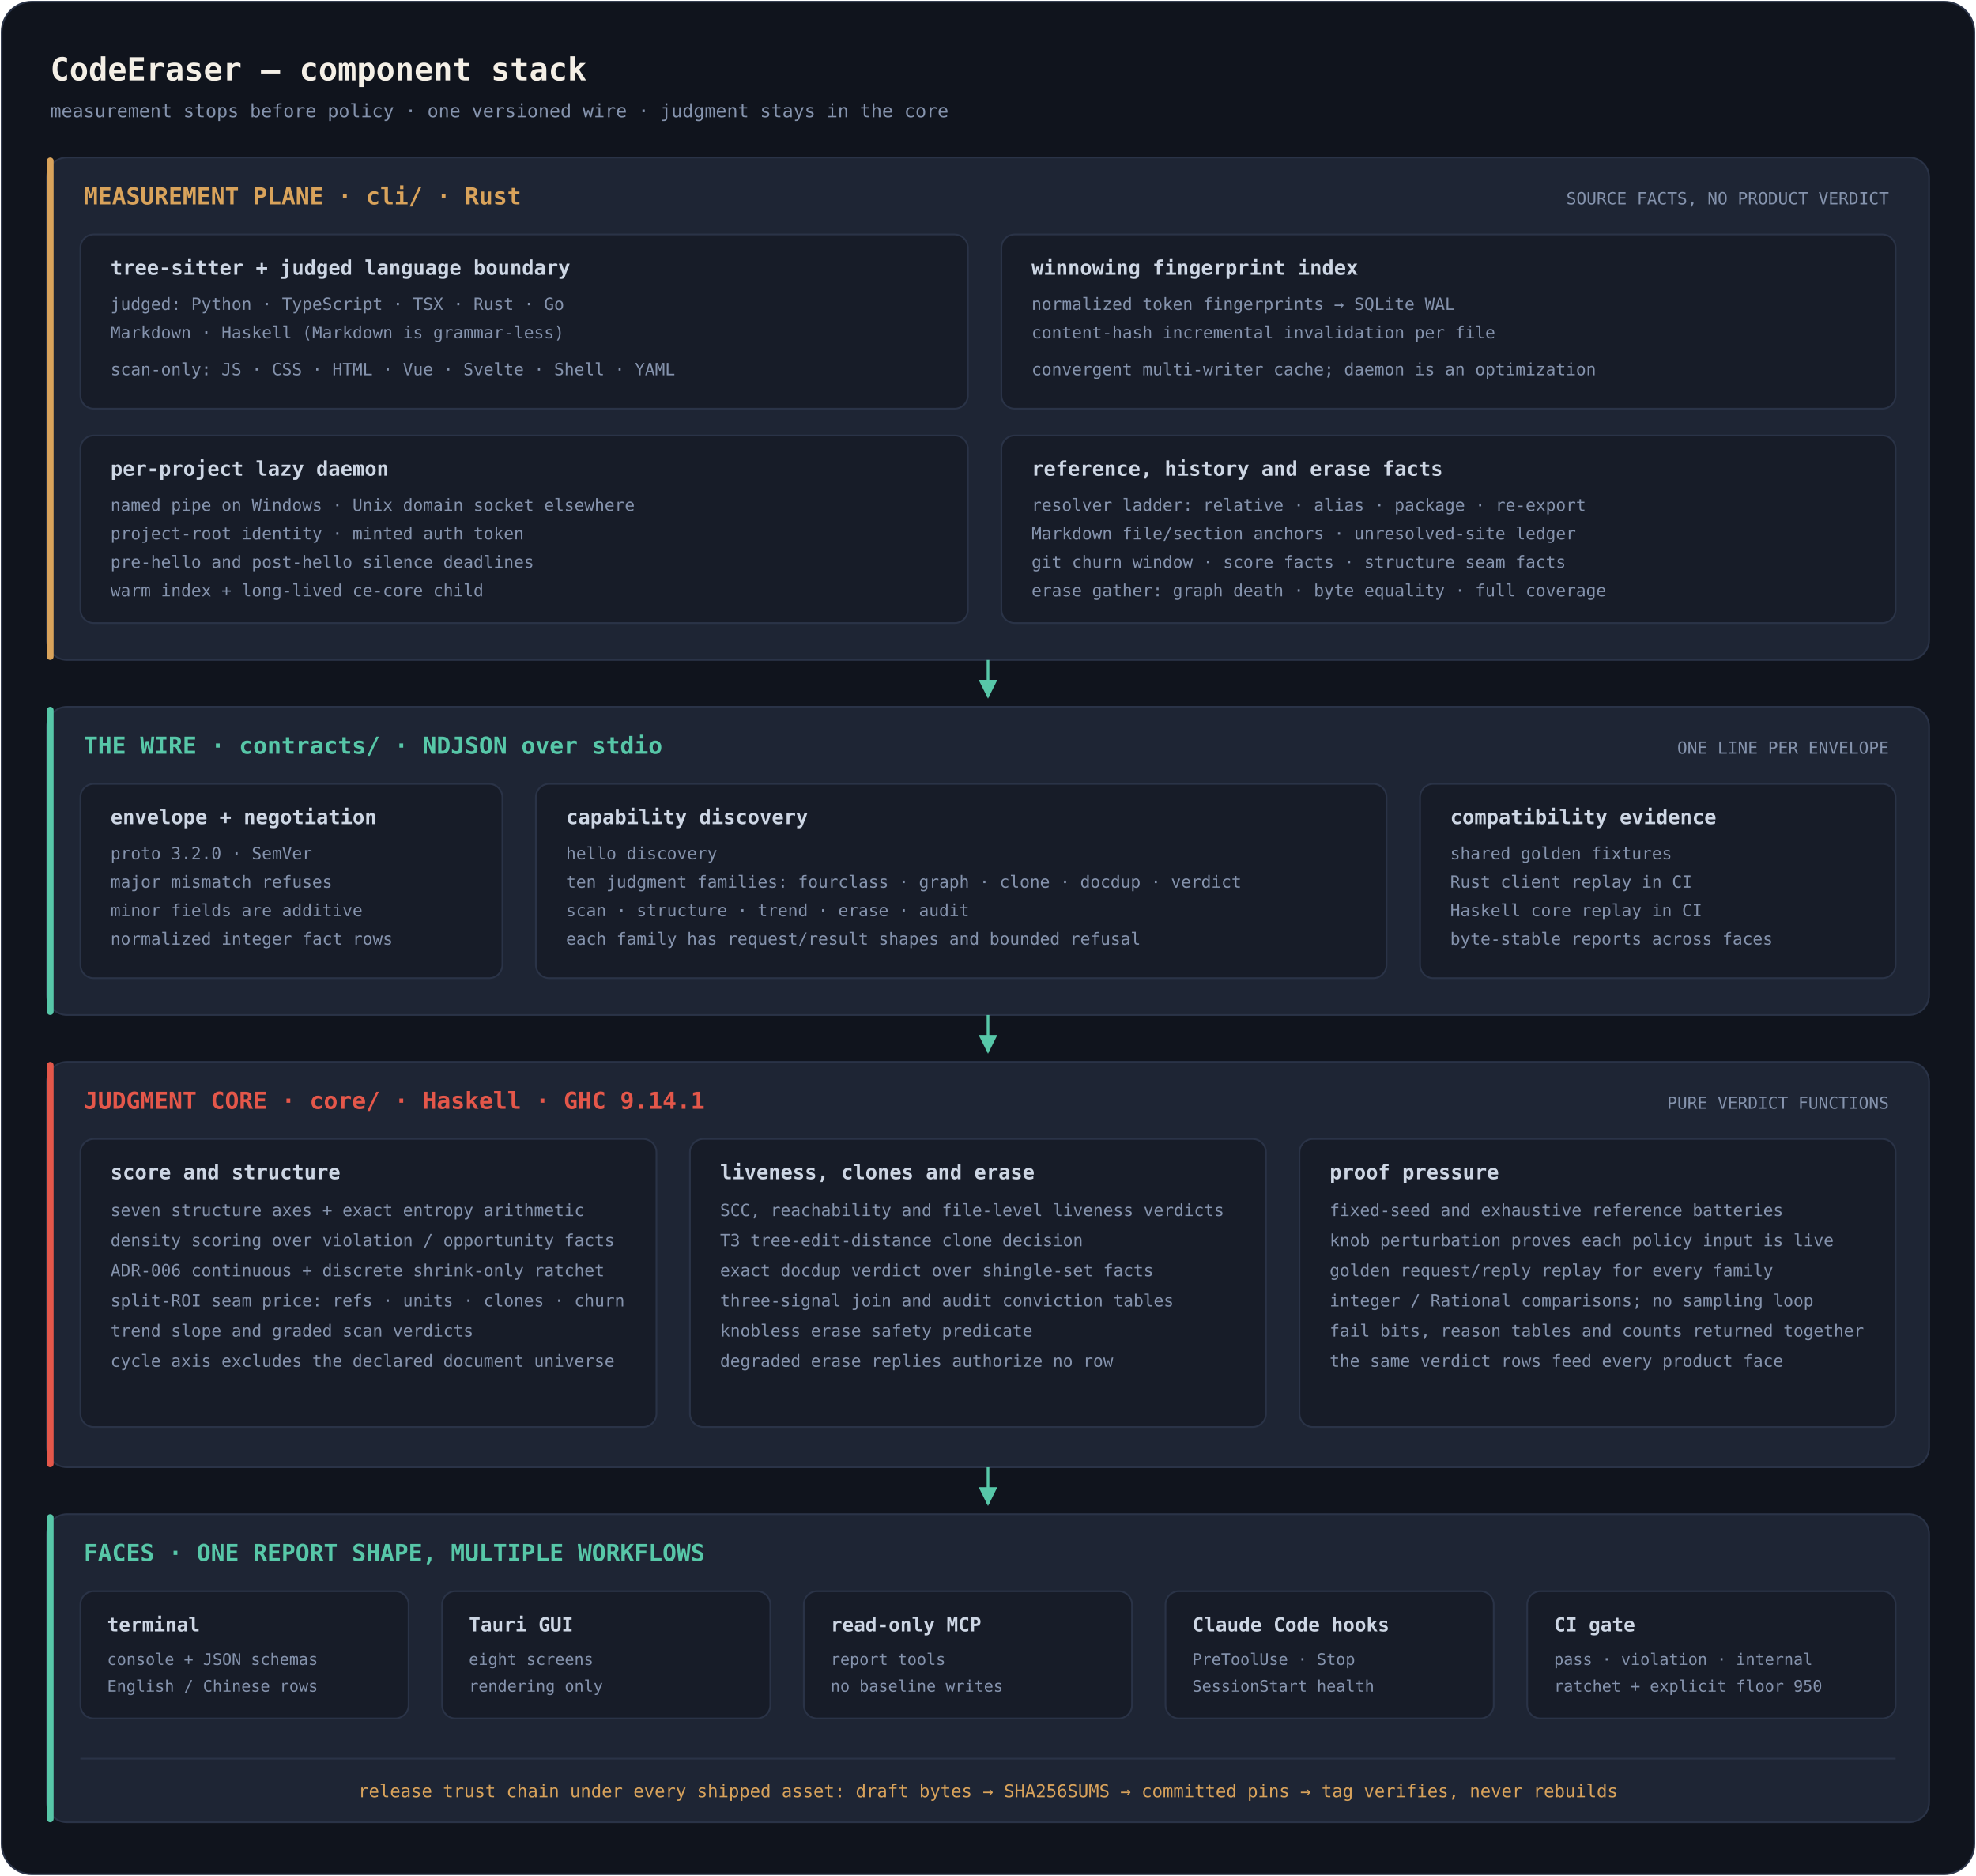
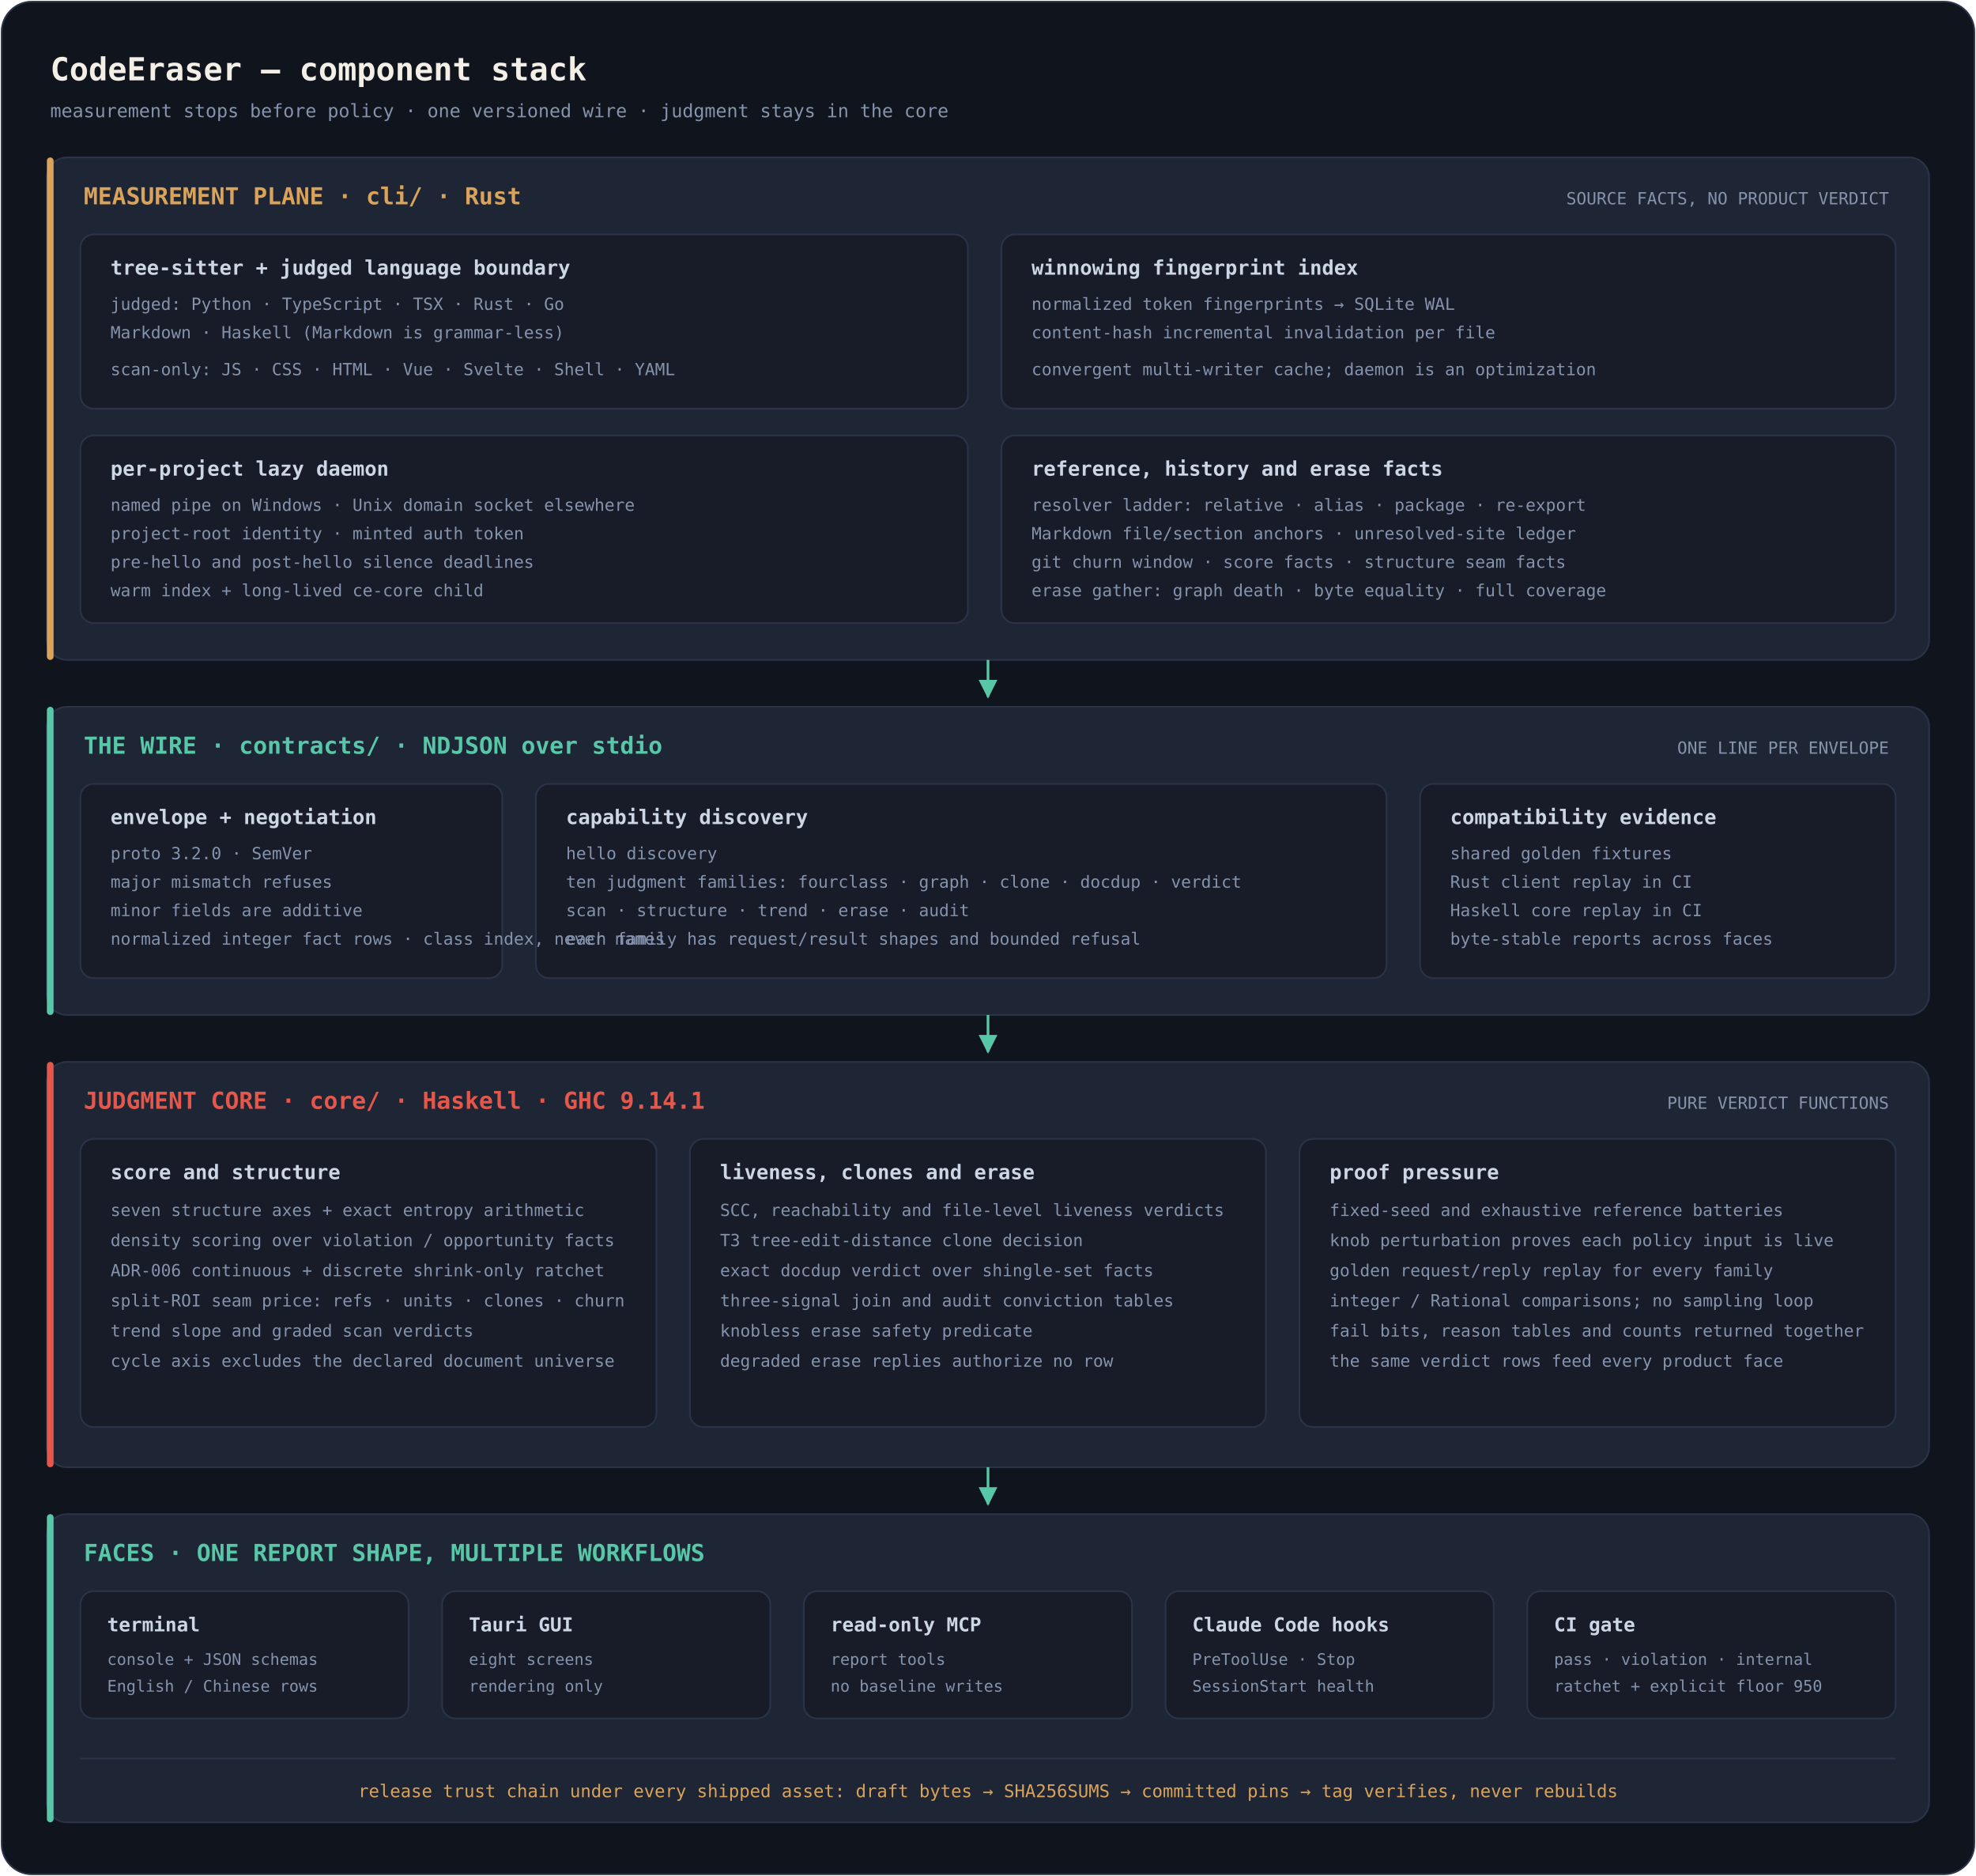
<svg xmlns="http://www.w3.org/2000/svg" viewBox="0 0 1180 1120" role="img" aria-label="CodeEraser stack: Rust measurement, an NDJSON wire, Haskell judgment, product faces, and the release pin chain">
  <defs>
    <marker id="arrow" viewBox="0 0 10 10" refX="9" refY="5" markerWidth="7" markerHeight="7" orient="auto">
      <path d="M0 0 L10 5 L0 10 z" fill="#57c7a8" />
    </marker>
  </defs>
  <rect x="1" y="1" width="1178" height="1118" rx="18" fill="#10141d" stroke="#2a3347" />
  <g font-family="ui-monospace, 'Cascadia Mono', Consolas, 'SF Mono', monospace">
    <text x="30" y="48" font-size="19" font-weight="600" fill="#f4efe6">CodeEraser — component stack</text>
    <text x="30" y="70" font-size="11" fill="#8593ad">measurement stops before policy · one versioned wire · judgment stays in the core</text>
    <g>
      <rect x="28" y="94" width="1124" height="300" rx="12" fill="#1e2534" stroke="#2a3347" />
      <rect x="28" y="94" width="4" height="300" rx="2" fill="#d9a35b" />
      <text x="50" y="122" font-size="14" font-weight="600" fill="#d9a35b">MEASUREMENT PLANE · cli/ · Rust</text>
      <text x="1128" y="122" font-size="10" text-anchor="end" fill="#8593ad">SOURCE FACTS, NO PRODUCT VERDICT</text>
      <g fill="#171c28" stroke="#2a3347">
        <rect x="48" y="140" width="530" height="104" rx="8" />
        <rect x="598" y="140" width="534" height="104" rx="8" />
        <rect x="48" y="260" width="530" height="112" rx="8" />
        <rect x="598" y="260" width="534" height="112" rx="8" />
      </g>
      <g font-size="12" font-weight="600" fill="#cdd6e4">
        <text x="66" y="164">tree-sitter + judged language boundary</text>
        <text x="616" y="164">winnowing fingerprint index</text>
        <text x="66" y="284">per-project lazy daemon</text>
        <text x="616" y="284">reference, history and erase facts</text>
      </g>
      <g font-size="10" fill="#8593ad">
        <text x="66" y="185">judged: Python · TypeScript · TSX · Rust · Go</text>
        <text x="66" y="202">Markdown · Haskell (Markdown is grammar-less)</text>
        <text x="66" y="224">scan-only: JS · CSS · HTML · Vue · Svelte · Shell · YAML</text>
        <text x="616" y="185">normalized token fingerprints → SQLite WAL</text>
        <text x="616" y="202">content-hash incremental invalidation per file</text>
        <text x="616" y="224">convergent multi-writer cache; daemon is an optimization</text>
        <text x="66" y="305">named pipe on Windows · Unix domain socket elsewhere</text>
        <text x="66" y="322">project-root identity · minted auth token</text>
        <text x="66" y="339">pre-hello and post-hello silence deadlines</text>
        <text x="66" y="356">warm index + long-lived ce-core child</text>
        <text x="616" y="305">resolver ladder: relative · alias · package · re-export</text>
        <text x="616" y="322">Markdown file/section anchors · unresolved-site ledger</text>
        <text x="616" y="339">git churn window · score facts · structure seam facts</text>
        <text x="616" y="356">erase gather: graph death · byte equality · full coverage</text>
      </g>
    </g>
    <path d="M590 394 V416" stroke="#57c7a8" stroke-width="1.6" marker-end="url(#arrow)" />
    <g>
      <rect x="28" y="422" width="1124" height="184" rx="12" fill="#1e2534" stroke="#2a3347" />
      <rect x="28" y="422" width="4" height="184" rx="2" fill="#57c7a8" />
      <text x="50" y="450" font-size="14" font-weight="600" fill="#57c7a8">THE WIRE · contracts/ · NDJSON over stdio</text>
      <text x="1128" y="450" font-size="10" text-anchor="end" fill="#8593ad">ONE LINE PER ENVELOPE</text>
      <g fill="#171c28" stroke="#2a3347">
        <rect x="48" y="468" width="252" height="116" rx="8" />
        <rect x="320" y="468" width="508" height="116" rx="8" />
        <rect x="848" y="468" width="284" height="116" rx="8" />
      </g>
      <g font-size="12" font-weight="600" fill="#cdd6e4">
        <text x="66" y="492">envelope + negotiation</text>
        <text x="338" y="492">capability discovery</text>
        <text x="866" y="492">compatibility evidence</text>
      </g>
      <g font-size="10" fill="#8593ad">
        <text x="66" y="513">proto 3.2.0 · SemVer</text>
        <text x="66" y="530">major mismatch refuses</text>
        <text x="66" y="547">minor fields are additive</text>
-         <text x="66" y="564">normalized integer fact rows</text>
+         <text x="66" y="564">normalized integer fact rows · class index, never names</text>
        <text x="338" y="513">hello discovery</text>
        <text x="338" y="530">ten judgment families: fourclass · graph · clone · docdup · verdict</text>
        <text x="338" y="547">scan · structure · trend · erase · audit</text>
        <text x="338" y="564">each family has request/result shapes and bounded refusal</text>
        <text x="866" y="513">shared golden fixtures</text>
        <text x="866" y="530">Rust client replay in CI</text>
        <text x="866" y="547">Haskell core replay in CI</text>
        <text x="866" y="564">byte-stable reports across faces</text>
      </g>
    </g>
    <path d="M590 606 V628" stroke="#57c7a8" stroke-width="1.6" marker-end="url(#arrow)" />
    <g>
      <rect x="28" y="634" width="1124" height="242" rx="12" fill="#1e2534" stroke="#2a3347" />
      <rect x="28" y="634" width="4" height="242" rx="2" fill="#e4574a" />
      <text x="50" y="662" font-size="14" font-weight="600" fill="#e4574a">JUDGMENT CORE · core/ · Haskell · GHC 9.14.1</text>
      <text x="1128" y="662" font-size="10" text-anchor="end" fill="#8593ad">PURE VERDICT FUNCTIONS</text>
      <g fill="#171c28" stroke="#2a3347">
        <rect x="48" y="680" width="344" height="172" rx="8" />
        <rect x="412" y="680" width="344" height="172" rx="8" />
        <rect x="776" y="680" width="356" height="172" rx="8" />
      </g>
      <g font-size="12" font-weight="600" fill="#cdd6e4">
        <text x="66" y="704">score and structure</text>
        <text x="430" y="704">liveness, clones and erase</text>
        <text x="794" y="704">proof pressure</text>
      </g>
      <g font-size="10" fill="#8593ad">
        <text x="66" y="726">seven structure axes + exact entropy arithmetic</text>
        <text x="66" y="744">density scoring over violation / opportunity facts</text>
        <text x="66" y="762">ADR-006 continuous + discrete shrink-only ratchet</text>
        <text x="66" y="780">split-ROI seam price: refs · units · clones · churn</text>
        <text x="66" y="798">trend slope and graded scan verdicts</text>
        <text x="66" y="816">cycle axis excludes the declared document universe</text>
        <text x="430" y="726">SCC, reachability and file-level liveness verdicts</text>
        <text x="430" y="744">T3 tree-edit-distance clone decision</text>
        <text x="430" y="762">exact docdup verdict over shingle-set facts</text>
        <text x="430" y="780">three-signal join and audit conviction tables</text>
        <text x="430" y="798">knobless erase safety predicate</text>
        <text x="430" y="816">degraded erase replies authorize no row</text>
        <text x="794" y="726">fixed-seed and exhaustive reference batteries</text>
        <text x="794" y="744">knob perturbation proves each policy input is live</text>
        <text x="794" y="762">golden request/reply replay for every family</text>
        <text x="794" y="780">integer / Rational comparisons; no sampling loop</text>
        <text x="794" y="798">fail bits, reason tables and counts returned together</text>
        <text x="794" y="816">the same verdict rows feed every product face</text>
      </g>
    </g>
    <path d="M590 876 V898" stroke="#57c7a8" stroke-width="1.6" marker-end="url(#arrow)" />
    <g>
      <rect x="28" y="904" width="1124" height="184" rx="12" fill="#1e2534" stroke="#2a3347" />
      <rect x="28" y="904" width="4" height="184" rx="2" fill="#57c7a8" />
      <text x="50" y="932" font-size="14" font-weight="600" fill="#57c7a8">FACES · ONE REPORT SHAPE, MULTIPLE WORKFLOWS</text>
      <g fill="#171c28" stroke="#2a3347">
        <rect x="48" y="950" width="196" height="76" rx="8" />
        <rect x="264" y="950" width="196" height="76" rx="8" />
        <rect x="480" y="950" width="196" height="76" rx="8" />
        <rect x="696" y="950" width="196" height="76" rx="8" />
        <rect x="912" y="950" width="220" height="76" rx="8" />
      </g>
      <g font-size="11.5" font-weight="600" fill="#cdd6e4">
        <text x="64" y="974">terminal</text>
        <text x="280" y="974">Tauri GUI</text>
        <text x="496" y="974">read-only MCP</text>
        <text x="712" y="974">Claude Code hooks</text>
        <text x="928" y="974">CI gate</text>
      </g>
      <g font-size="9.5" fill="#8593ad">
        <text x="64" y="994">console + JSON schemas</text>
        <text x="64" y="1010">English / Chinese rows</text>
        <text x="280" y="994">eight screens</text>
        <text x="280" y="1010">rendering only</text>
        <text x="496" y="994">report tools</text>
        <text x="496" y="1010">no baseline writes</text>
        <text x="712" y="994">PreToolUse · Stop</text>
        <text x="712" y="1010">SessionStart health</text>
        <text x="928" y="994">pass · violation · internal</text>
        <text x="928" y="1010">ratchet + explicit floor 950</text>
      </g>
      <line x1="48" y1="1050" x2="1132" y2="1050" stroke="#2a3347" />
      <text x="590" y="1073" text-anchor="middle" font-size="10.5" fill="#d9a35b">release trust chain under every shipped asset: draft bytes → SHA256SUMS → committed pins → tag verifies, never rebuilds</text>
    </g>
  </g>
</svg>
